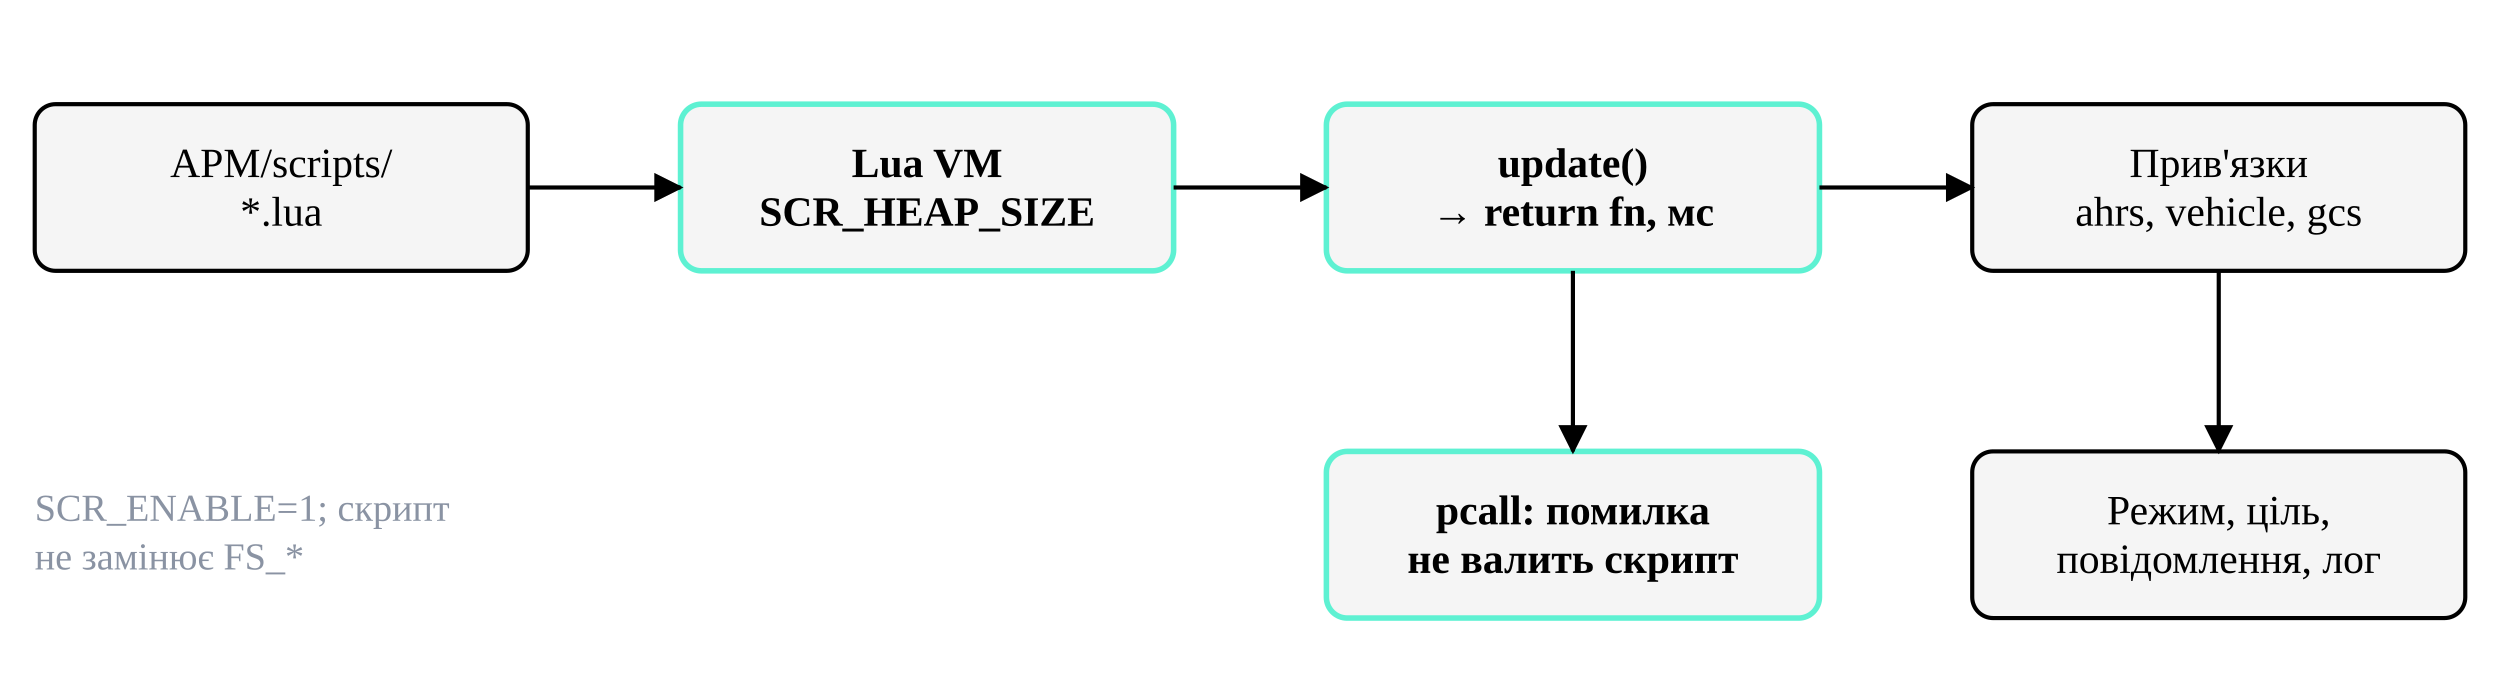
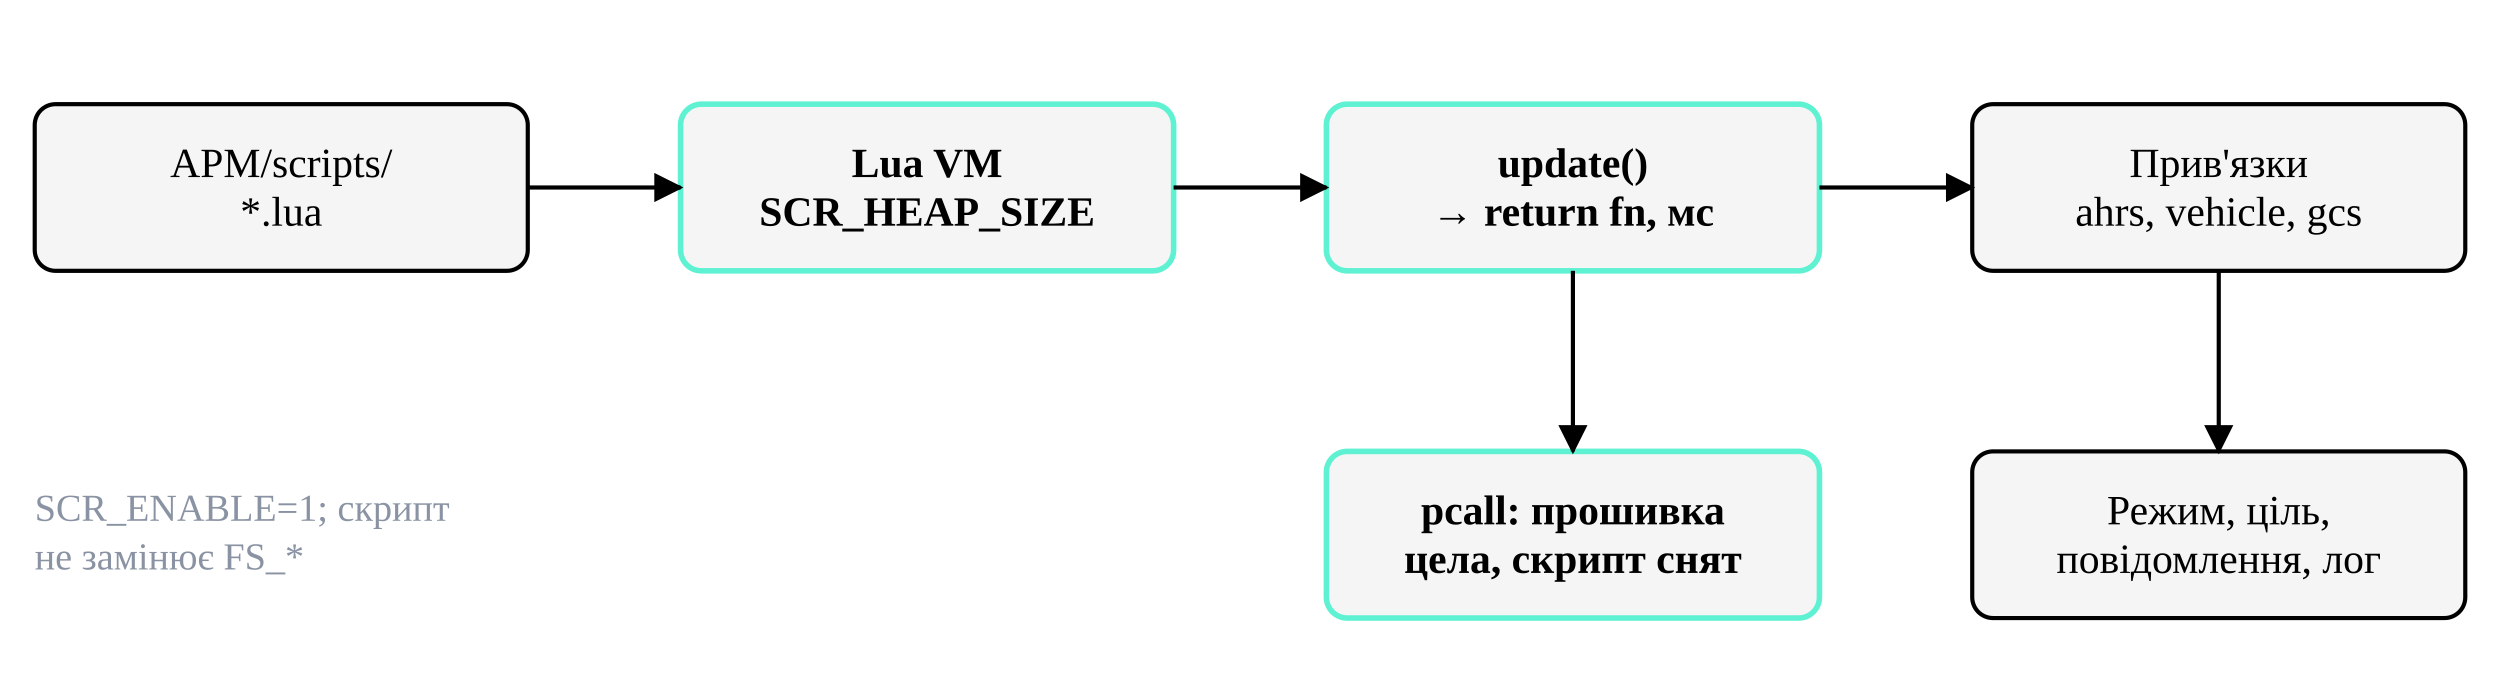
<svg xmlns="http://www.w3.org/2000/svg" viewBox="0 0 720 200" width="100%" role="img" aria-labelledby="t" style="max-width:720px;display:block;margin:0 auto">
  <style>text{font-family: var(--gc-font-mono, ui-monospace, Menlo, monospace); font-size: 12px;fill:currentColor} .m{fill:var(--gc-ink-muted, #8a93a3)} .a{fill:var(--gc-accent-hud, #5ef1d2)} .w{fill:var(--gc-signal-amber, #f0b24c)} .d{fill:var(--gc-signal-red, #e8636b)} .box{fill:var(--gc-surface-200, rgba(128,128,128,0.08));stroke:currentColor;stroke-width:1.2} .boxa{fill:var(--gc-surface-200, rgba(128,128,128,0.08));stroke:var(--gc-accent-hud, #5ef1d2);stroke-width:1.6} .ln{stroke:currentColor;stroke-width:1.2;fill:none} .lna{stroke:var(--gc-accent-hud, #5ef1d2);stroke-width:1.6;fill:none} .lnm{stroke:var(--gc-ink-muted, #8a93a3);stroke-width:1;fill:none;stroke-dasharray:4 3} .t{font-size:11px} .b{font-weight:600}</style>
  <defs>
    <marker id="ar" viewBox="0 0 10 10" refX="9" refY="5" markerWidth="7" markerHeight="7" orient="auto-start-reverse">
      <path d="M0 0L10 5L0 10z" fill="currentColor" />
    </marker>
    <marker id="ara" viewBox="0 0 10 10" refX="9" refY="5" markerWidth="7" markerHeight="7" orient="auto-start-reverse">
      <path d="M0 0L10 5L0 10z" fill="var(--gc-accent-hud, #5ef1d2)" />
    </marker>
  </defs>
  <rect class="box" x="10.0" y="30" width="142.0" height="48" rx="6" />
  <text x="81.0" y="51.0" text-anchor="middle">APM/scripts/</text>
  <text x="81.0" y="65.0" text-anchor="middle">*.lua</text>
  <rect class="boxa" x="196.0" y="30" width="142.0" height="48" rx="6" />
  <text x="267.0" y="51.0" text-anchor="middle" class="b">Lua VM</text>
  <text x="267.0" y="65.0" text-anchor="middle" class="b">SCR_HEAP_SIZE</text>
  <rect class="boxa" x="382.0" y="30" width="142.0" height="48" rx="6" />
  <text x="453.0" y="51.0" text-anchor="middle" class="b">update()</text>
  <text x="453.0" y="65.0" text-anchor="middle" class="b">→ return fn, мс</text>
  <rect class="box" x="568.0" y="30" width="142.0" height="48" rx="6" />
  <text x="639.0" y="51.0" text-anchor="middle">Прив'язки</text>
  <text x="639.0" y="65.0" text-anchor="middle">ahrs, vehicle, gcs</text>
  <rect class="boxa" x="382.0" y="130" width="142.0" height="48" rx="6" />
-   <text x="453.0" y="151.0" text-anchor="middle" class="b">pcall: помилка</text>
-   <text x="453.0" y="165.0" text-anchor="middle" class="b">не валить скрипт</text>
+   <text x="453.0" y="151.0" text-anchor="middle" class="b">pcall: прошивка</text>
+   <text x="453.0" y="165.0" text-anchor="middle" class="b">цела, скрипт снят</text>
  <rect class="box" x="568.0" y="130" width="142.0" height="48" rx="6" />
  <text x="639.0" y="151.0" text-anchor="middle">Режим, ціль,</text>
  <text x="639.0" y="165.0" text-anchor="middle">повідомлення, лог</text>
  <path class="ln" d="M152.0 54.0 L196.0 54.0" marker-end="url(#ar)" />
  <path class="ln" d="M338.0 54.0 L382.0 54.0" marker-end="url(#ar)" />
  <path class="ln" d="M524.0 54.0 L568.0 54.0" marker-end="url(#ar)" />
  <path class="ln" d="M453.0 78 L453.0 130" marker-end="url(#ar)" />
  <path class="ln" d="M639.0 78 L639.0 130" marker-end="url(#ar)" />
  <text x="10" y="150" text-anchor="start" class="m t">SCR_ENABLE=1; скрипт</text>
  <text x="10" y="164" text-anchor="start" class="m t">не замінює FS_*</text>
</svg>
